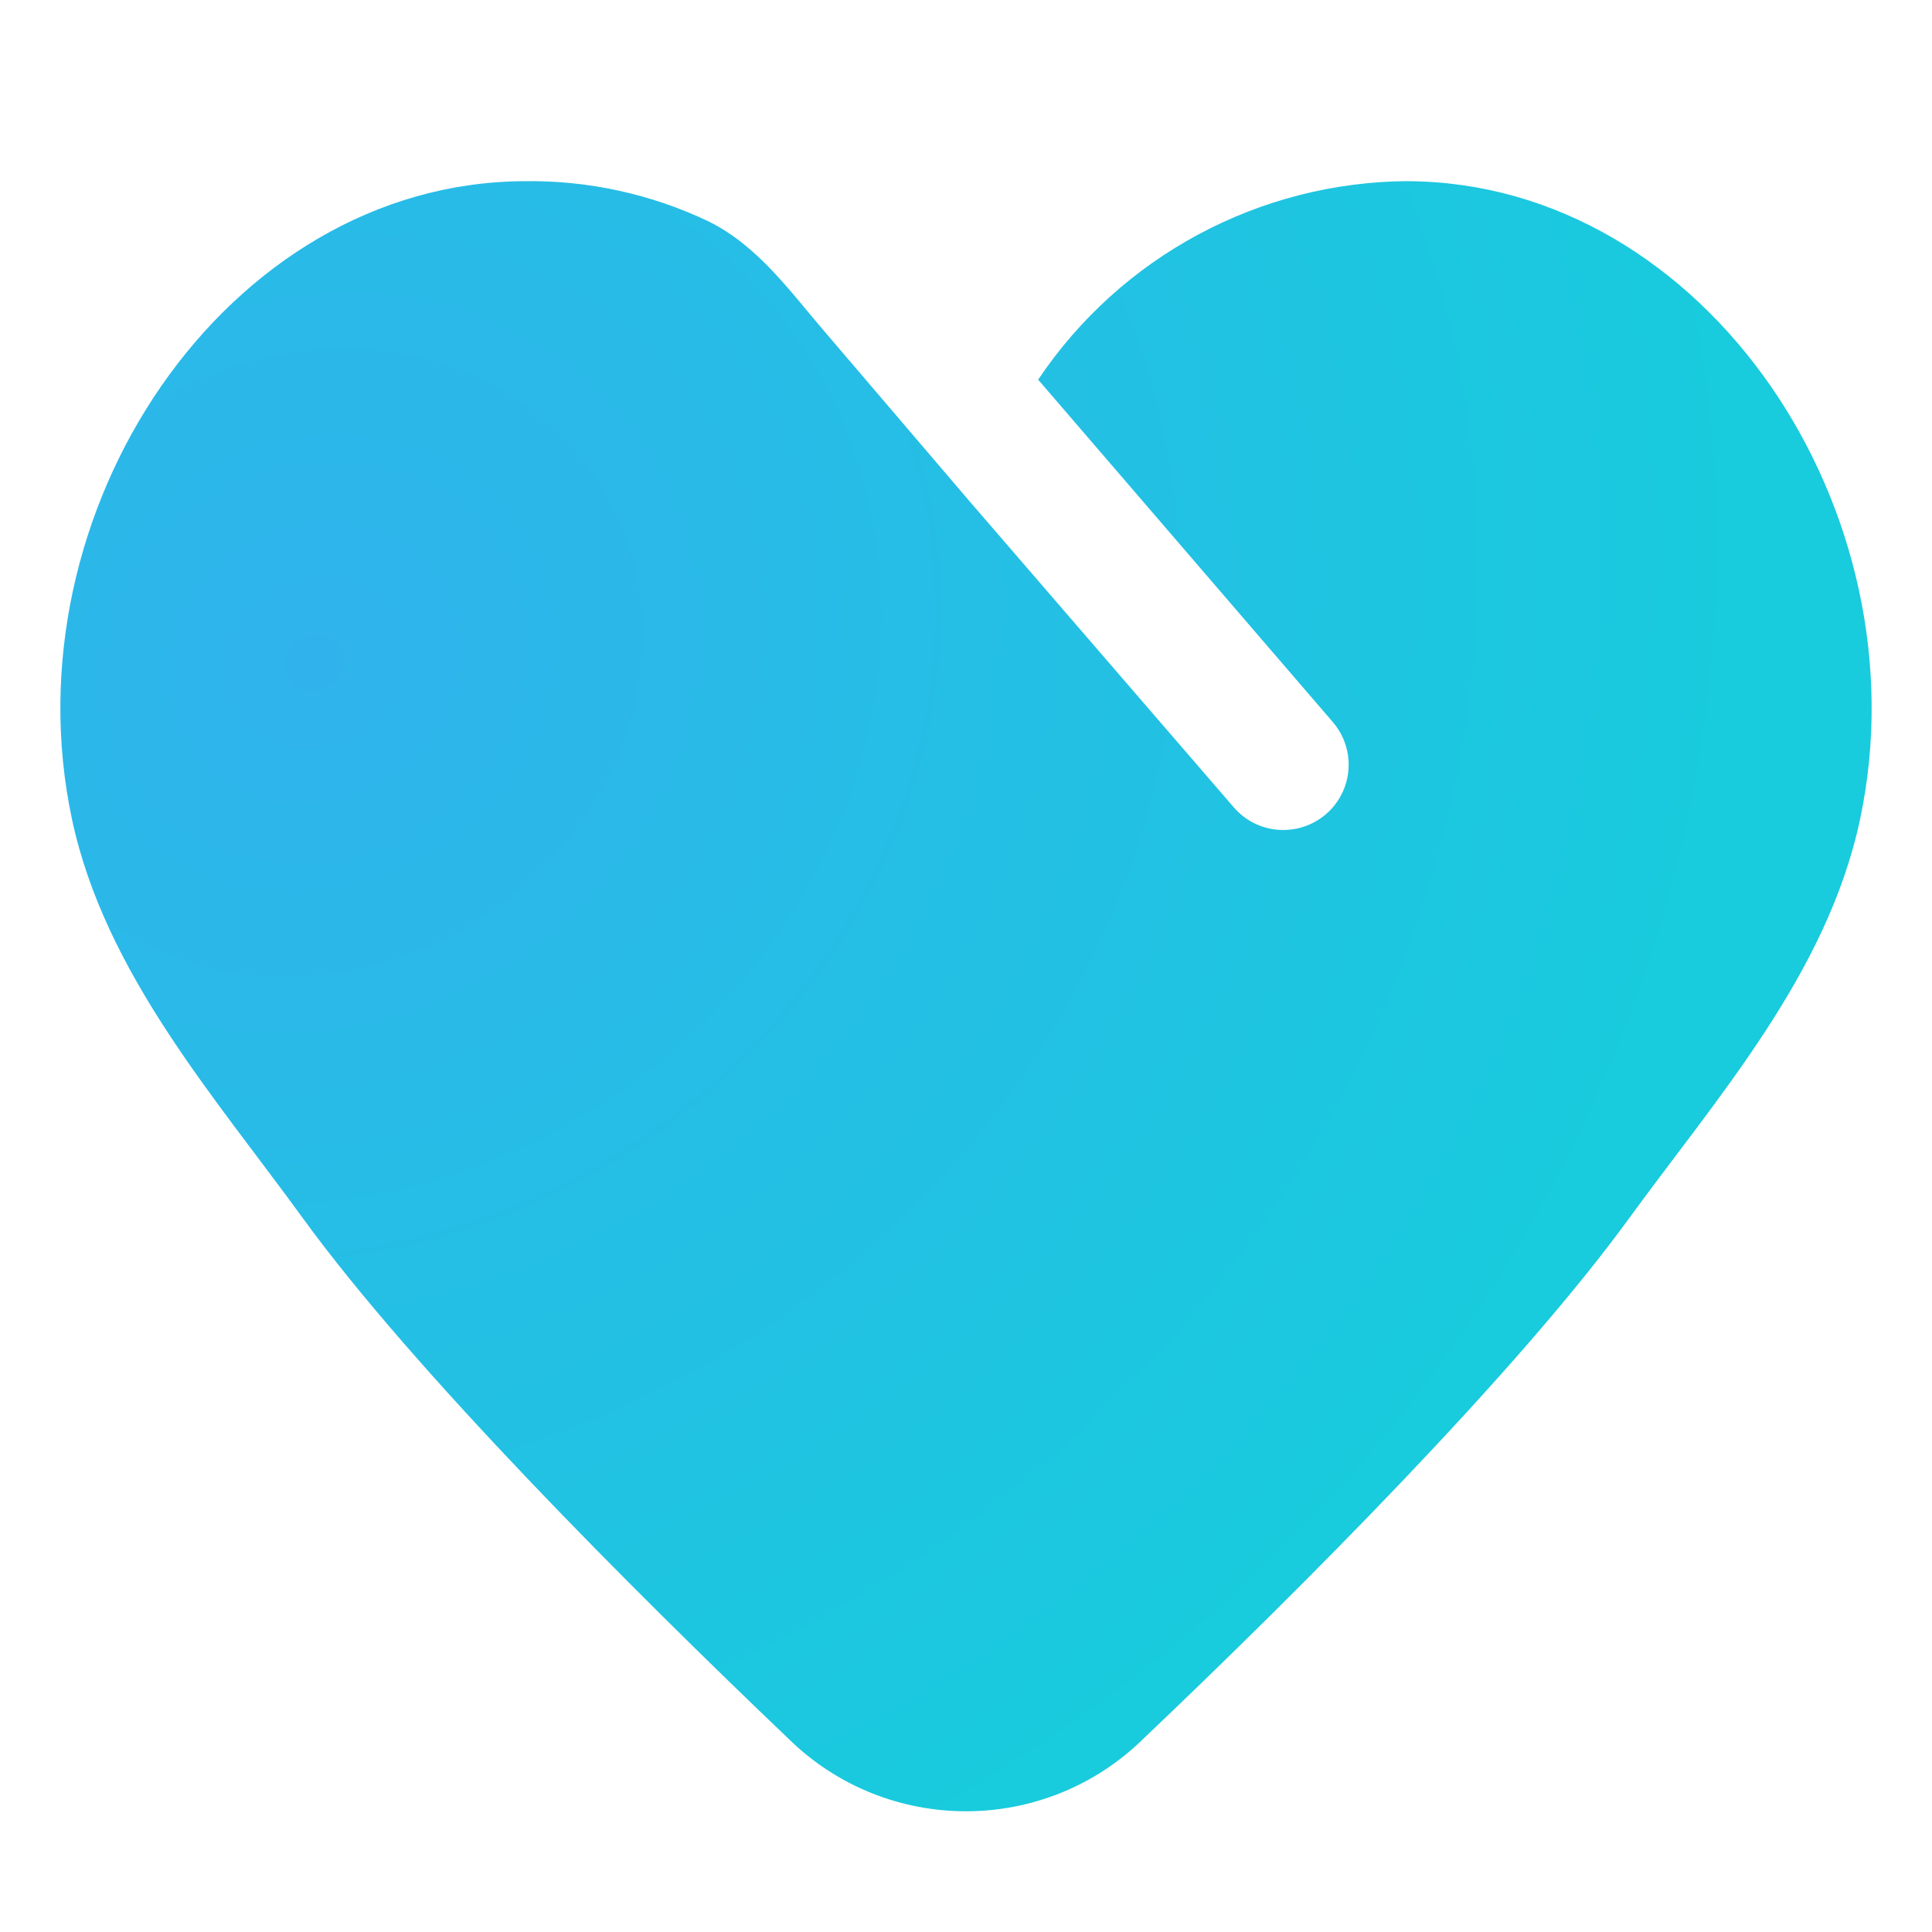
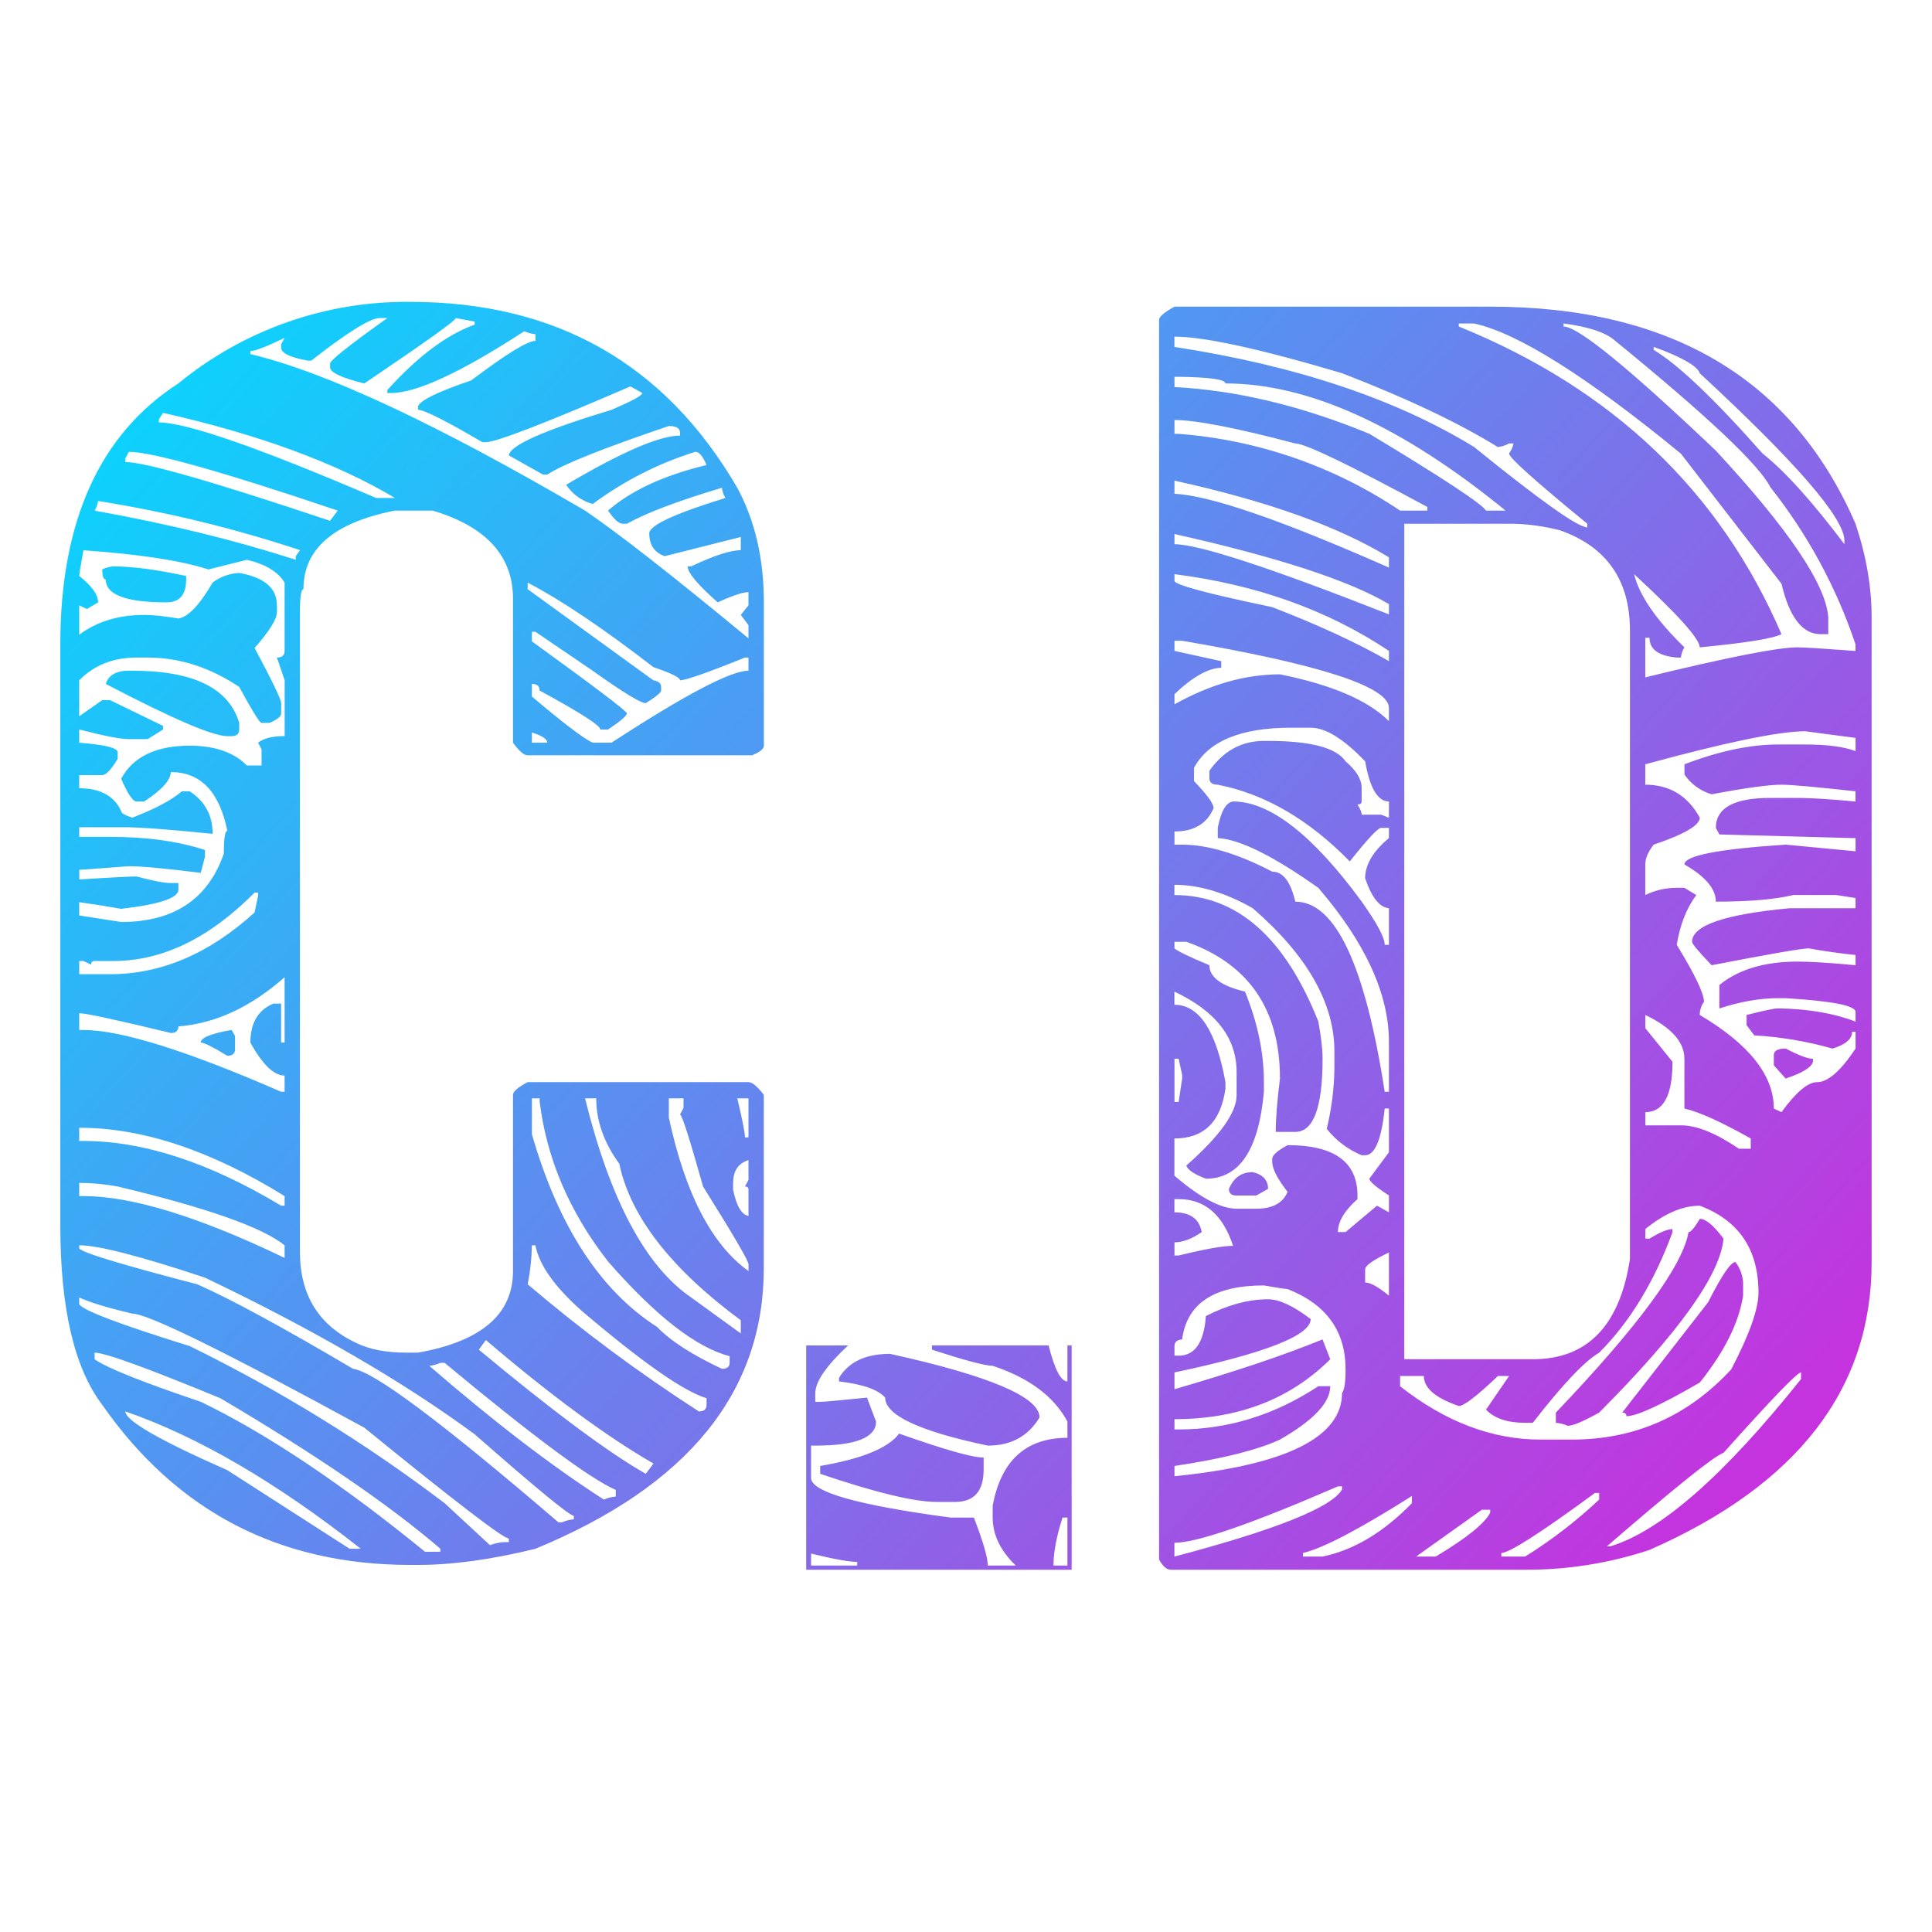
<svg xmlns="http://www.w3.org/2000/svg" width="32" height="32" fill="none">
-   <path d="M23.325 3a7.428 7.428 0 00-6.13 3.288l4.88 5.671a1.081 1.081 0 01-.823 1.788 1.075 1.075 0 01-.821-.38l-4.365-5.056-2.392-2.8c-.583-.677-1.108-1.428-1.93-1.84a6.857 6.857 0 00-3.069-.67C3.741 3.03.106 8.478 1.193 13.573c.543 2.54 2.368 4.599 3.82 6.6 1.853 2.55 5.464 6.161 8.04 8.619a4.195 4.195 0 005.892 0c2.586-2.458 6.19-6.069 8.043-8.62 1.452-1.995 3.277-4.046 3.82-6.6 1.084-5.094-2.548-10.54-7.483-10.571z" fill="url(#paint0_radial_242_117)" />
+   <path d="M6.797 5c2.414 0 4.22 1.026 5.415 3.08.293.542.44 1.175.44 1.897v2.374c0 .053-.066.106-.197.159H8.74c-.062 0-.143-.07-.243-.209V9.917c0-.708-.444-1.195-1.33-1.46h-.626c-1.01.199-1.515.632-1.515 1.301-.039 0-.058.126-.058.378v10.6c0 .714.312 1.218.937 1.509.216.106.49.159.821.159h.197c1.05-.186 1.574-.636 1.574-1.351v-2.92c0-.053.08-.123.243-.21h3.656c.062 0 .146.07.255.21v2.87c0 2.06-1.262 3.61-3.784 4.65-.725.178-1.373.267-1.944.267h-.127c-2.168 0-3.869-.884-5.103-2.652-.463-.61-.694-1.6-.694-2.97v-9.626c0-2.04.652-3.48 1.955-4.321A5.954 5.954 0 016.797 5zm-1.701.973c-.293-.053-.44-.125-.44-.218v-.05l.058-.109c-.3.146-.49.219-.567.219v.05c1.25.297 3.097 1.161 5.543 2.592.555.377 1.457 1.083 2.707 2.116v-.219l-.127-.169.127-.159v-.218c-.093 0-.262.056-.51.169-.33-.292-.497-.49-.497-.596h.058c.378-.18.652-.268.822-.268v-.219l-1.261.318c-.17-.06-.255-.186-.255-.378 0-.132.42-.327 1.261-.586a.404.404 0 01-.058-.169c-.732.219-1.257.418-1.573.596h-.07c-.062 0-.142-.072-.243-.218.378-.331.922-.583 1.632-.755-.062-.146-.124-.219-.185-.219a5.696 5.696 0 00-1.701.865.782.782 0 01-.44-.318c.918-.543 1.547-.815 1.886-.815v-.05c0-.072-.062-.109-.185-.109-1.095.371-1.767.64-2.013.805h-.07l-.567-.318c.016-.166.583-.417 1.701-.755.34-.146.51-.238.51-.278l-.197-.11c-1.427.616-2.226.924-2.396.924H7.99c-.61-.357-.965-.536-1.065-.536v-.06c.039-.099.332-.241.88-.427.578-.437.933-.655 1.064-.655v-.11a.59.59 0 01-.185-.05c-1.05.683-1.786 1.024-2.21 1.024h-.058v-.05c.501-.556.984-.917 1.446-1.083v-.05l-.312-.059c0 .04-.505.4-1.516 1.083-.378-.093-.567-.182-.567-.268v-.06c0-.053.316-.305.949-.755h-.127c-.155 0-.532.235-1.134.705h-.058zm-2.395.865l-.07.109v.05c.456 0 1.655.417 3.599 1.251h.312c-.98-.583-2.26-1.053-3.841-1.41zm-.567.646l-.058.109v.06c.324 0 1.454.324 3.39.973l.128-.169c-1.921-.649-3.074-.973-3.46-.973zm-.51.814a.401.401 0 01-.057.16c1.219.218 2.33.49 3.332.814v-.06l.07-.1a21.307 21.307 0 00-3.344-.814zm-.242.815c-.046.251-.07.394-.07.427.209.165.313.311.313.437l-.185.11-.128-.06v.486c.294-.218.652-.328 1.076-.328.147 0 .336.02.567.06.162-.026.351-.225.567-.596a.785.785 0 01.44-.159c.417.073.625.252.625.537v.109c0 .119-.124.318-.37.596.293.55.44.854.44.914v.169c0 .053-.066.106-.197.159h-.128c-.03 0-.154-.2-.37-.597-.486-.324-.991-.486-1.516-.486h-.185c-.385 0-.702.126-.949.377v.596l.382-.268h.128l.879.427v.06l-.255.159h-.312c-.139 0-.413-.053-.822-.16v.22c.425.033.637.085.637.158v.11c-.108.178-.193.268-.255.268h-.382v.218c.348 0 .579.126.695.378 0 .033.061.07.185.109.378-.146.652-.291.821-.437h.128c.254.165.381.4.381.705-.717-.073-1.2-.109-1.446-.109h-.764v.159h.51c.609 0 1.133.073 1.573.218v.11l-.07.268c-.585-.073-.983-.11-1.191-.11-.525.04-.798.06-.821.06v.16c.524-.034.84-.05.948-.05.27.072.46.109.567.109h.127v.11c0 .138-.316.244-.948.317a18.22 18.22 0 00-.695-.11v.22l.695.108c.871 0 1.438-.377 1.7-1.132 0-.252.02-.377.058-.377-.13-.65-.443-.974-.937-.974 0 .133-.146.295-.44.487h-.127c-.061 0-.146-.126-.254-.378.2-.364.578-.546 1.134-.546.416 0 .732.11.948.328h.243v-.268l-.057-.11c.092-.073.239-.109.44-.109v-.924l-.128-.377c.085 0 .127-.037.127-.11V9.65c-.108-.179-.316-.305-.625-.378l-.636.16c-.447-.146-1.138-.252-2.071-.318zm.497.268c.309 0 .71.053 1.204.159v.06c0 .25-.108.377-.324.377-.671 0-1.007-.126-1.007-.378-.038 0-.058-.056-.058-.169a.59.59 0 01.185-.05zm6.861.268v.11l2.083 1.51c.085.013.127.049.127.109v.06c0 .032-.084.102-.254.208-.085 0-.378-.179-.88-.537l-.948-.645H8.81v.159c1.033.748 1.558 1.145 1.573 1.192 0 .04-.104.129-.312.268h-.127c0-.066-.336-.281-1.007-.646 0-.073-.042-.109-.127-.109v.209c.524.443.86.698 1.006.764h.313c1.219-.794 1.975-1.192 2.268-1.192v-.218h-.058c-.625.252-.984.377-1.076.377 0-.046-.147-.119-.44-.218-.833-.643-1.527-1.11-2.083-1.4zm-6.606 1.46h.058c1.01 0 1.6.288 1.77.865v.109c0 .073-.042.11-.127.11h-.07c-.239 0-.91-.289-2.013-.865.046-.146.174-.219.382-.219zm6.676 1.024v.169h.255c0-.06-.085-.116-.255-.17zm-6.93 3.784h-.313c-.039 0-.058.02-.058.06l-.127-.06h-.07v.219h.51c.848 0 1.646-.341 2.395-1.023l.058-.279v-.05h-.058c-.749.756-1.528 1.133-2.338 1.133zm.948 1.192c-.902-.218-1.408-.327-1.516-.327v.278h.07c.617 0 1.708.34 3.274 1.023h.058v-.268c-.177 0-.366-.182-.567-.547 0-.324.127-.54.382-.645h.127v.645h.058v-1.082c-.563.496-1.15.768-1.759.814 0 .073-.042.11-.127.11zm1.007-.05l.058.1v.218c0 .073-.043.11-.128.11-.239-.146-.385-.219-.44-.219 0-.08.17-.149.51-.209zm4.975 1.133v.596c.44 1.523 1.13 2.586 2.072 3.189.223.232.582.463 1.075.695.085 0 .128-.033.128-.099v-.11c-.556-.145-1.227-.668-2.014-1.569-.64-.821-1.018-1.705-1.133-2.652v-.05H8.81zm.88 0c.416 1.682 1.002 2.782 1.758 3.298l.822.596v-.218c-1.157-.855-1.828-1.719-2.013-2.593-.255-.351-.382-.712-.382-1.083h-.186zm1.388 0v.318c.27 1.258.71 2.106 1.32 2.543v-.11c0-.059-.252-.49-.753-1.29-.224-.795-.35-1.193-.382-1.193l.058-.109v-.159h-.243zm1.134 0c.085.358.127.573.127.646h.058v-.646h-.185zm-10.9.487v.219h.07c.995 0 2.086.357 3.274 1.072h.058v-.159c-1.219-.755-2.352-1.132-3.402-1.132zm10.83.914v.11c.055.27.14.416.255.436v-.437c0-.033-.02-.05-.058-.05l.058-.109v-.328c-.17.053-.254.18-.254.378zm-10.83 0v.218h.07c.802 0 1.913.341 3.332 1.024v-.209c-.37-.298-1.292-.623-2.765-.974a3.638 3.638 0 00-.637-.06zm0 1.033v.05c.031.066.683.265 1.956.596.555.245 1.415.712 2.58 1.4.34.04 1.473.888 3.402 2.543h.058a.59.59 0 01.196-.05v-.059c-.069 0-.617-.45-1.643-1.351-1.188-.874-2.676-1.738-4.466-2.593-1.072-.357-1.766-.536-2.083-.536zm7.498 0a3.6 3.6 0 01-.07.646 26.65 26.65 0 002.836 2.106c.085 0 .127-.037.127-.11v-.109c-.378-.113-1.068-.596-2.071-1.45-.448-.398-.702-.759-.764-1.083H8.81zm-7.498.864v.11c.047.099.656.33 1.829.695a25.67 25.67 0 014.223 2.602l.752.696a.756.756 0 01.312-.05v-.06c-.092 0-.89-.612-2.395-1.837-2.306-1.259-3.587-1.888-3.841-1.888-.417-.099-.71-.188-.88-.268zm6.735.705l-.116.16c1.226 1.02 2.148 1.705 2.765 2.056l.128-.17c-.78-.45-1.705-1.132-2.777-2.046zm-6.48.209v.11c.208.145.795.38 1.759.704 1.095.53 2.333 1.358 3.714 2.484h.254v-.05c-.848-.728-2.063-1.56-3.644-2.493-1.219-.503-1.913-.755-2.083-.755zm5.543.218c1.072.928 2.036 1.666 2.892 2.216a.594.594 0 01.197-.05v-.11c-.432-.191-1.377-.893-2.835-2.105h-.07a.59.59 0 01-.184.05zm-5.034.755c0 .153.563.477 1.69.974l2.024 1.301h.185c-1.396-1.1-2.696-1.857-3.899-2.275zm11.277-1.092h.694c-.362.337-.544.602-.544.794v.14h.081c.062 0 .32-.024.776-.07l.15.397c0 .265-.335.398-1.006.398h-.07v.536c0 .232.771.45 2.314.656h.382c.154.397.231.662.231.794h.463c-.254-.245-.382-.51-.382-.794v-.199c.14-.748.552-1.122 1.238-1.122v-.269c-.223-.417-.636-.725-1.238-.924-.123 0-.459-.089-1.006-.268v-.07h1.932c.1.398.204.597.312.597v-.596h.07V26h-4.397v-3.715zm1.389.139c1.65.364 2.476.715 2.476 1.053-.186.311-.471.467-.857.467-1.134-.239-1.7-.504-1.7-.795-.116-.133-.37-.222-.764-.268v-.06c.162-.265.443-.397.845-.397zm.15 1.321c.748.265 1.215.397 1.4.397v.199c0 .358-.158.536-.474.536h-.301c-.37 0-1.015-.155-1.932-.466v-.13c.694-.119 1.13-.298 1.307-.536zm2.707 1.39c-.1.312-.15.577-.15.795h.231v-.794h-.08zm-4.165.597v.198h.764v-.06c-.131 0-.386-.046-.764-.138zm6.019-20.653h5.23c2.992 0 5.01 1.2 6.05 3.596.178.53.267 1.047.267 1.55v10.679c0 2.1-1.227 3.689-3.68 4.768a6.471 6.471 0 01-2.059.328h-5.866c-.07 0-.135-.056-.197-.17V5.299c0-.053.085-.126.255-.219zm4.709.279v.05c2.545 1.032 4.327 2.731 5.345 5.096-.139.072-.59.145-1.354.218 0-.139-.362-.543-1.087-1.212.085.351.363.755.833 1.212a.404.404 0 00-.058.169h-.07c-.3-.027-.45-.136-.45-.328h-.07v.656c1.358-.331 2.198-.497 2.522-.497.108 0 .428.02.96.06v-.11a8.594 8.594 0 00-1.41-2.602c-.186-.371-1.046-1.182-2.581-2.434-.154-.132-.436-.225-.845-.278v.05c.24 0 1.08.685 2.523 2.056 1.203 1.298 1.824 2.218 1.862 2.761v.279h-.127c-.3 0-.517-.279-.648-.835l-1.666-2.155c-1.558-1.279-2.7-1.997-3.425-2.156h-.254zm-4.71.218v.17c2.014.31 3.668.863 4.964 1.658 1.096.888 1.72 1.331 1.875 1.331v-.06c-.864-.708-1.296-1.095-1.296-1.162.046-.072.07-.129.07-.168h-.07a.513.513 0 01-.185.06c-.656-.405-1.516-.812-2.58-1.223-1.358-.404-2.284-.606-2.777-.606zm7.938.17v.049c.409.245 1.01.818 1.805 1.718.362.285.814.785 1.354 1.5v-.06c0-.37-.799-1.294-2.395-2.77-.039-.12-.294-.266-.764-.438zm-7.937.496v.169c1.026.053 2.102.31 3.228.774 1.21.729 1.855 1.153 1.932 1.272h.324c-1.72-1.404-3.267-2.106-4.64-2.106 0-.066-.258-.103-.775-.11h-.07zm0 .715v.229h.069a7.62 7.62 0 013.668 1.271h.451v-.06c-1.296-.701-2.025-1.052-2.187-1.052-.98-.259-1.647-.388-2.001-.388zm0 1.003v.219c.586.026 1.77.434 3.552 1.222v-.17c-.833-.51-2.017-.933-3.552-1.27zm3.806.715v13.838h2.13c.902 0 1.438-.553 1.608-1.659v-10.41c0-.835-.386-1.388-1.157-1.66a3.425 3.425 0 00-.776-.109H23.26zm-3.806.17v.169c.4 0 1.585.387 3.552 1.162v-.17c-.656-.39-1.84-.777-3.552-1.161zm0 .665v.11c0 .065.54.211 1.62.436.77.298 1.415.596 1.932.894v-.169c-1.01-.675-2.195-1.099-3.552-1.271zm0 1.103v.168l.775.17v.109c-.216.006-.475.152-.775.437v.169c.594-.332 1.176-.497 1.747-.497.856.172 1.458.43 1.805.775v-.219c0-.35-1.142-.722-3.425-1.112h-.127zm.323 2.106v.218c.216.225.325.374.325.447-.108.259-.325.388-.648.388v.218h.127c.424 0 .922.15 1.492.447.178 0 .305.166.382.497.664 0 1.157 1.05 1.481 3.149h.07v-.825c0-.794-.39-1.645-1.169-2.552-.748-.53-1.304-.805-1.666-.825v-.169c.054-.278.139-.424.254-.437.61 0 1.32.553 2.13 1.659.254.358.381.596.381.715h.07v-.606c-.155-.013-.286-.179-.394-.496 0-.226.131-.447.394-.666v-.169h-.128c-.054 0-.227.186-.52.556-.68-.695-1.408-1.119-2.187-1.271-.093 0-.139-.037-.139-.11v-.119c.232-.33.532-.496.902-.496h.07c.702 0 1.13.112 1.284.338.178.152.266.298.266.437v.228c0 .033-.023.05-.069.05.046.073.07.129.07.169h.323l.128.05v-.269c-.185 0-.317-.222-.394-.665-.355-.371-.655-.557-.902-.557h-.324c-.833 0-1.37.222-1.609.666zm7.475-.06v.338c.401 0 .702.182.903.546 0 .126-.255.275-.764.447-.093.12-.139.229-.139.328v.507c.162-.08.336-.12.52-.12h.128l.197.12c-.162.218-.27.493-.324.824.3.49.451.805.451.944a.373.373 0 00-.07.218c.818.484 1.227 1 1.227 1.55l.127.06c.24-.331.436-.497.59-.497.178 0 .39-.185.637-.556v-.278h-.058c0 .119-.108.212-.324.278a5.976 5.976 0 00-1.296-.219l-.127-.169v-.169c.285-.072.459-.109.52-.109.494.007.922.08 1.285.219v-.16c0-.105-.386-.181-1.157-.228h-.127c-.301 0-.625.057-.972.17v-.388c.316-.258.748-.388 1.296-.388.215 0 .536.02.96.06v-.169a10.599 10.599 0 01-.775-.11c-.116 0-.652.094-1.609.279-.216-.225-.324-.354-.324-.387 0-.272.54-.457 1.62-.557h1.088v-.169l-.324-.05h-.706c-.308.074-.736.11-1.284.11 0-.212-.174-.417-.52-.616 0-.146.558-.255 1.677-.328l1.157.11v-.219h-.058l-2.198-.06-.058-.109c0-.33.3-.496.902-.496h.451c.216 0 .537.02.96.06v-.17c-.663-.073-1.071-.109-1.226-.109-.208 0-.594.053-1.157.159a.82.82 0 01-.45-.328v-.169c.57-.218 1.087-.328 1.55-.328h.45c.363 0 .641.037.834.11v-.219l-.833-.11c-.432 0-1.315.183-2.65.547zm-7.799 1.996v.17c1.034 0 1.829.698 2.384 2.095.046.252.07.457.07.616 0 .808-.151 1.212-.452 1.212h-.324c0-.212.023-.506.07-.884 0-1.146-.517-1.9-1.55-2.265h-.197v.11c.053.046.246.139.578.278 0 .198.197.344.59.437.208.51.313 1.01.313 1.5v.159c-.085.96-.405 1.44-.96 1.44-.194-.073-.302-.146-.325-.218.556-.49.833-.878.833-1.163v-.387c0-.563-.343-1.007-1.03-1.331v.218c.41 0 .69.427.845 1.282v.109c-.077.55-.358.824-.845.824v.616c.425.364.768.547 1.03.547h.324c.27 0 .444-.093.52-.279-.169-.218-.254-.384-.254-.496v-.05c0-.06.085-.136.255-.228.771 0 1.157.278 1.157.834v.06c-.216.192-.324.374-.324.546h.127l.52-.437.198.11v-.28c-.216-.139-.324-.232-.324-.278l.324-.437v-.725h-.07c-.054.516-.162.774-.324.774h-.058a1.43 1.43 0 01-.578-.437 4.54 4.54 0 00.127-1.003v-.278c0-.801-.451-1.593-1.354-2.374-.455-.258-.887-.387-1.296-.387zm7.8 2.156v.219l.45.556c0 .557-.15.835-.45.835v.218h.59c.262 0 .582.13.96.388h.196v-.17c-.493-.277-.86-.443-1.099-.496v-.824c0-.278-.216-.52-.648-.726zm2.324.556c.216.113.367.17.452.17v.049c-.023.093-.174.185-.452.278l-.196-.219v-.168c0-.073.065-.11.196-.11zm-10.123.17v.715h.069l.058-.388v-.06l-.058-.268h-.07zm1.295 1.877c.17.04.255.133.255.278l-.197.11h-.324c-.085 0-.127-.037-.127-.11.077-.185.208-.278.393-.278zm-1.296.447v.219c.263 0 .413.109.452.327-.162.113-.313.17-.451.17v.218h.069c.432-.106.733-.16.902-.16-.17-.516-.47-.774-.902-.774h-.07zm7.8.497v.158h.069c.17-.105.297-.158.381-.158v.05c-.3.82-.705 1.486-1.214 1.996-.24.139-.606.526-1.1 1.162h-.127c-.293 0-.509-.073-.648-.218l.382-.557h-.185c-.347.331-.563.497-.648.497-.386-.133-.579-.298-.579-.497h-.393v.17c.748.588 1.523.883 2.326.883h.52c1.042 0 1.921-.387 2.638-1.162.301-.576.452-1 .452-1.272 0-.715-.324-1.195-.972-1.44-.286 0-.587.13-.903.388zm.902-.17c.1 0 .23.11.393.328-.054.597-.74 1.557-2.06 2.881-.262.146-.435.219-.52.219a.593.593 0 00-.197-.05v-.169c1.365-1.43 2.098-2.427 2.198-2.99.039 0 .1-.073.186-.218zm-5.543.835v.219c.085 0 .216.072.394.218v-.715c-.263.126-.394.218-.394.278zm6.133-.12a.625.625 0 01.127.338v.219c-.07.45-.309.93-.718 1.44-.64.371-1.045.557-1.214.557 0-.04-.024-.06-.07-.06l1.423-1.828c.224-.443.374-.665.451-.665zm-9.291 1.392v.159h.069c.27 0 .42-.219.451-.656.363-.185.706-.278 1.03-.278.185 0 .42.11.706.328 0 .271-.752.566-2.256.884v.278c1.002-.292 1.82-.566 2.452-.825l.128.328c-.664.662-1.524.993-2.58.993v.17h.069c.818 0 1.589-.239 2.314-.716h.197c0 .272-.278.566-.833.884-.37.172-.953.318-1.747.437v.17c1.85-.186 2.776-.646 2.776-1.381.039-.047.058-.176.058-.388 0-.636-.32-1.08-.96-1.331-.031 0-.162-.02-.394-.06-.825 0-1.276.298-1.353.894-.085.007-.127.043-.127.11zm7.161 3.317h.058c.833-.251 1.886-1.175 3.159-2.771v-.11c-.062 0-.49.444-1.284 1.332-.155.053-.799.57-1.933 1.55zm-7.162-.06v.23c1.682-.444 2.608-.815 2.777-1.113v-.05h-.069c-1.435.623-2.337.934-2.707.934zm5.415.17v.06h.394a7.87 7.87 0 001.226-.944v-.11h-.07c-.902.663-1.419.994-1.55.994zm-3.286 0v.06h.324c.517-.107 1.01-.401 1.481-.885v-.119c-.879.556-1.48.87-1.805.944zm1.875.06h.324c.509-.305.81-.547.902-.726v-.05h-.138l-1.088.775z" fill="url(#paint0_linear_332_3)" />
  <defs>
-     <radialGradient id="paint0_radial_242_117" cx="0" cy="0" r="1" gradientUnits="userSpaceOnUse" gradientTransform="rotate(60.654 -6.712 9.991) scale(21.8602 24.157)">
-       <stop stop-color="#30B3EC" />
-       <stop offset="1" stop-color="#18CBDD" />
-     </radialGradient>
+     <linearGradient id="paint0_linear_332_3" x1="1" y1="4.96" x2="33.52" y2="34.466" gradientUnits="userSpaceOnUse">
+       <stop stop-color="#0DF" />
+       <stop offset="1" stop-color="#FF00D4" />
+     </linearGradient>
  </defs>
</svg>
